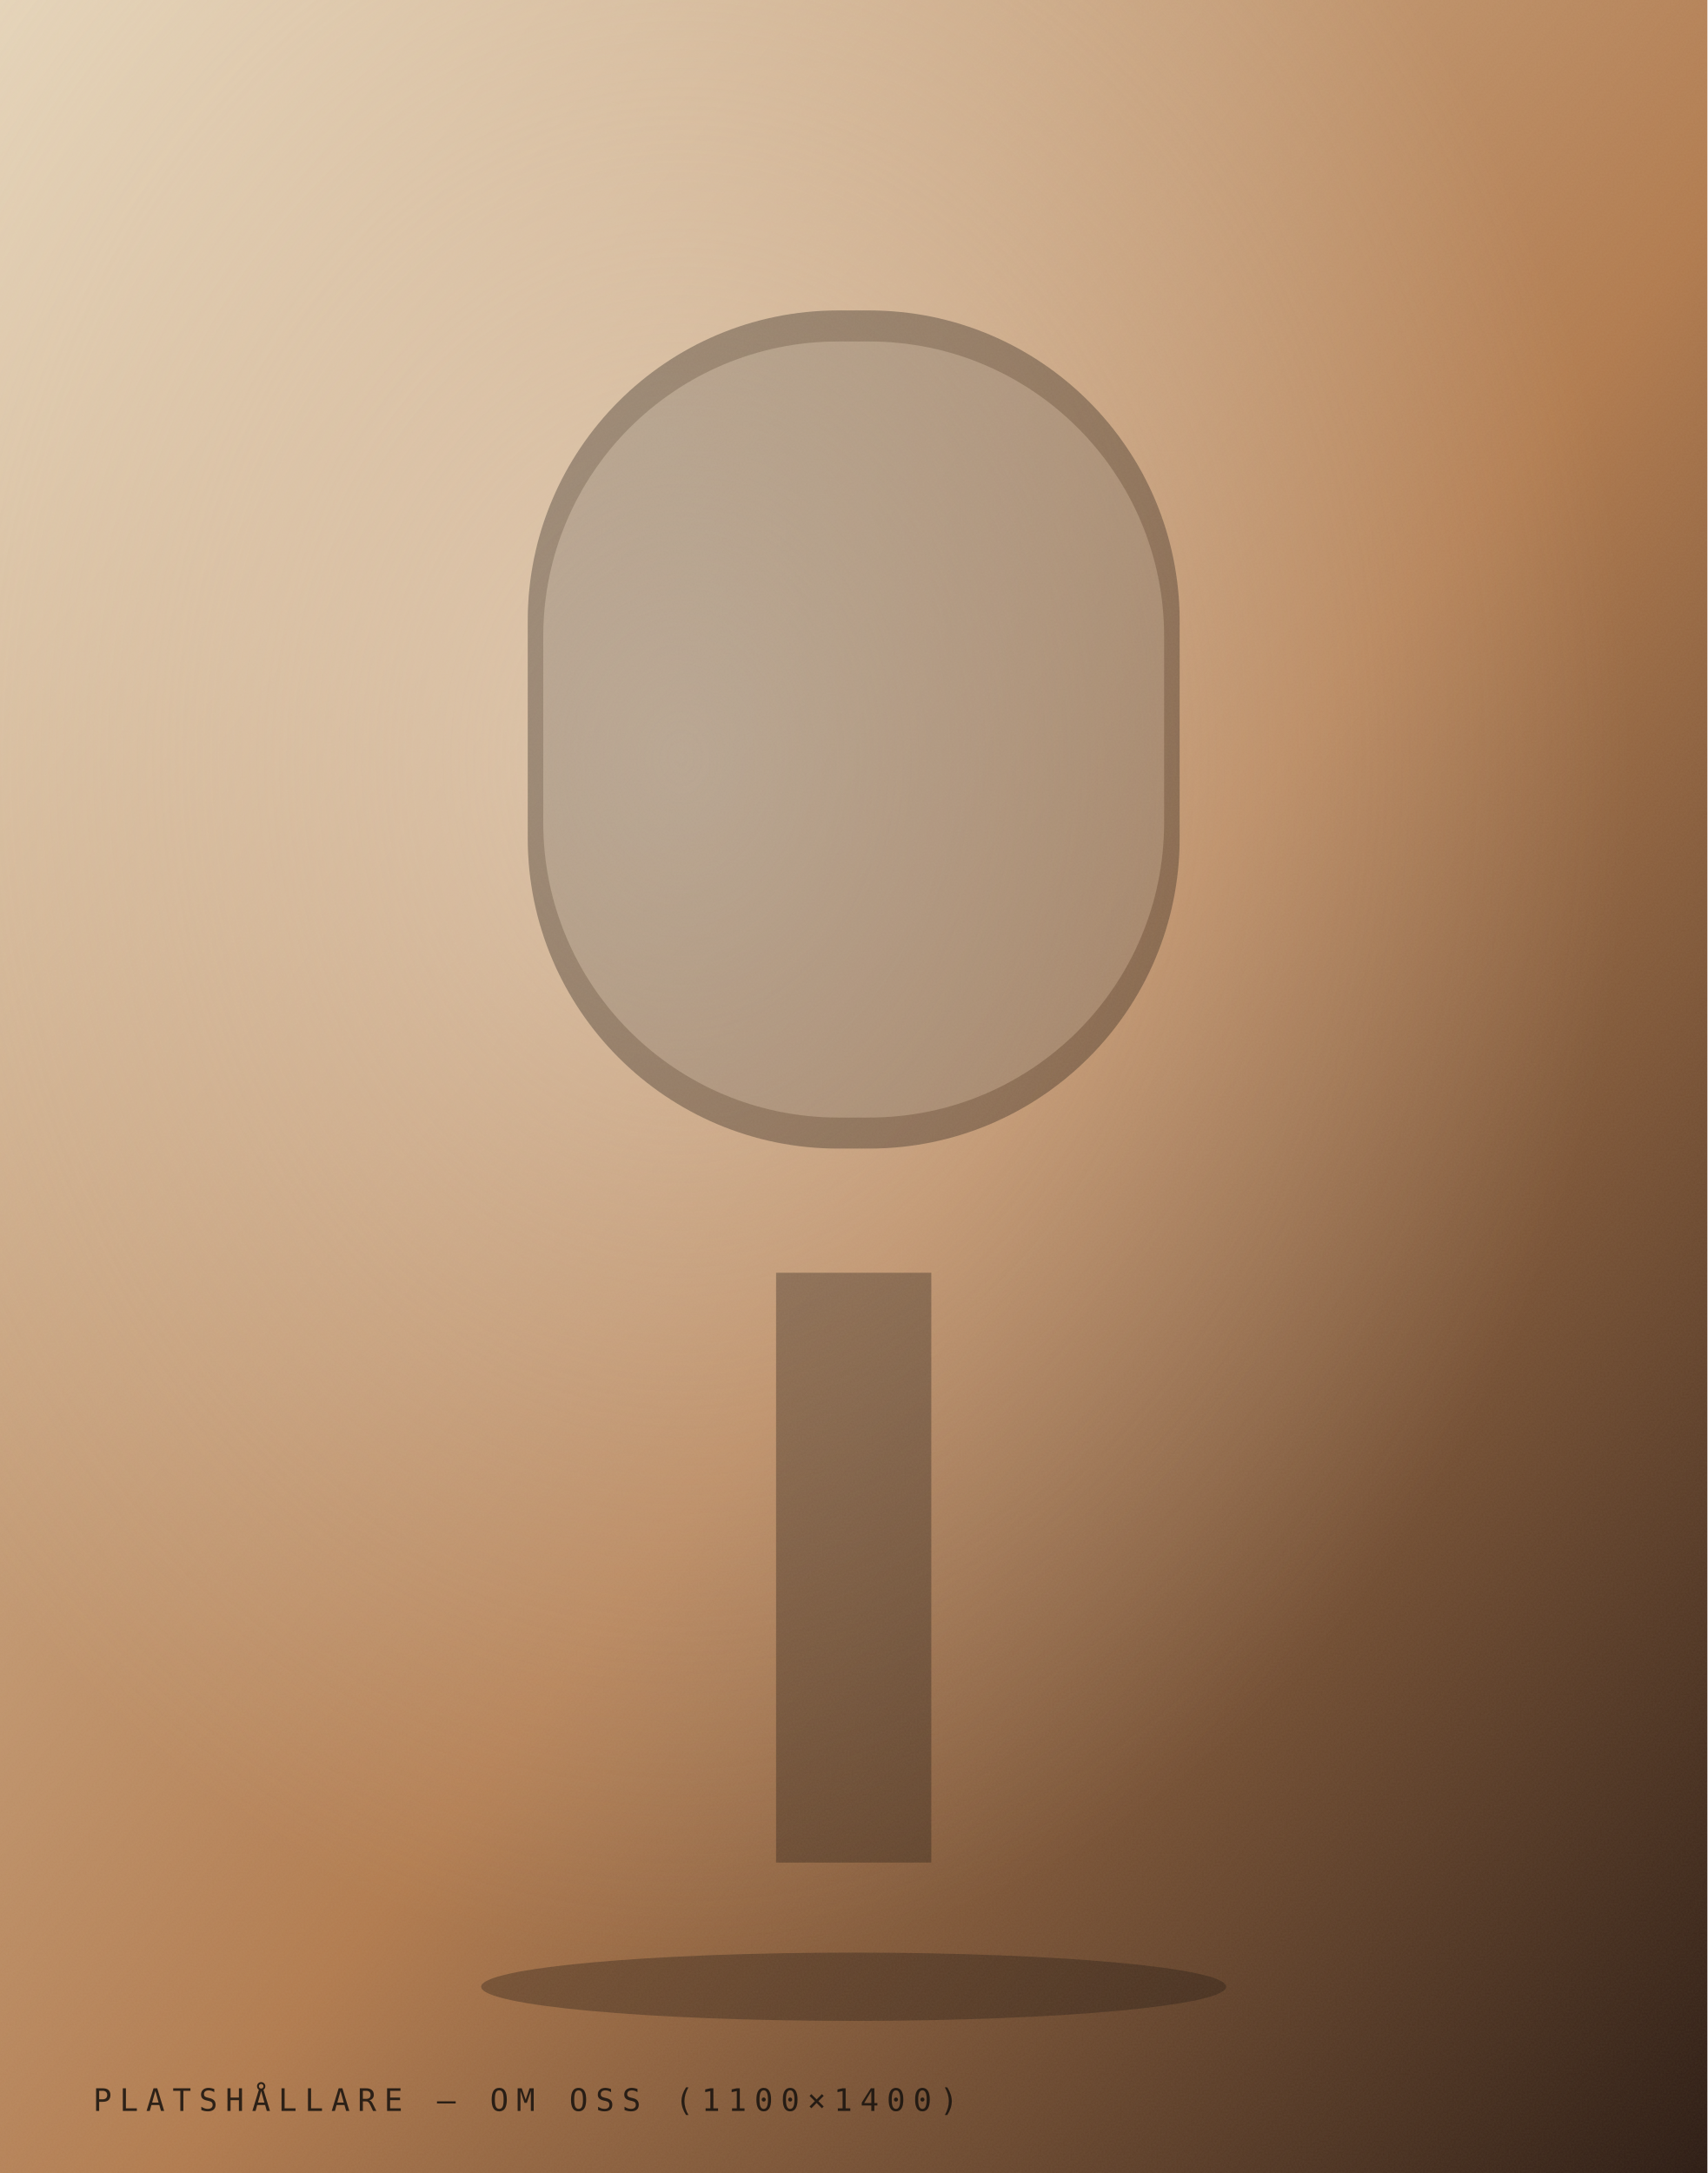
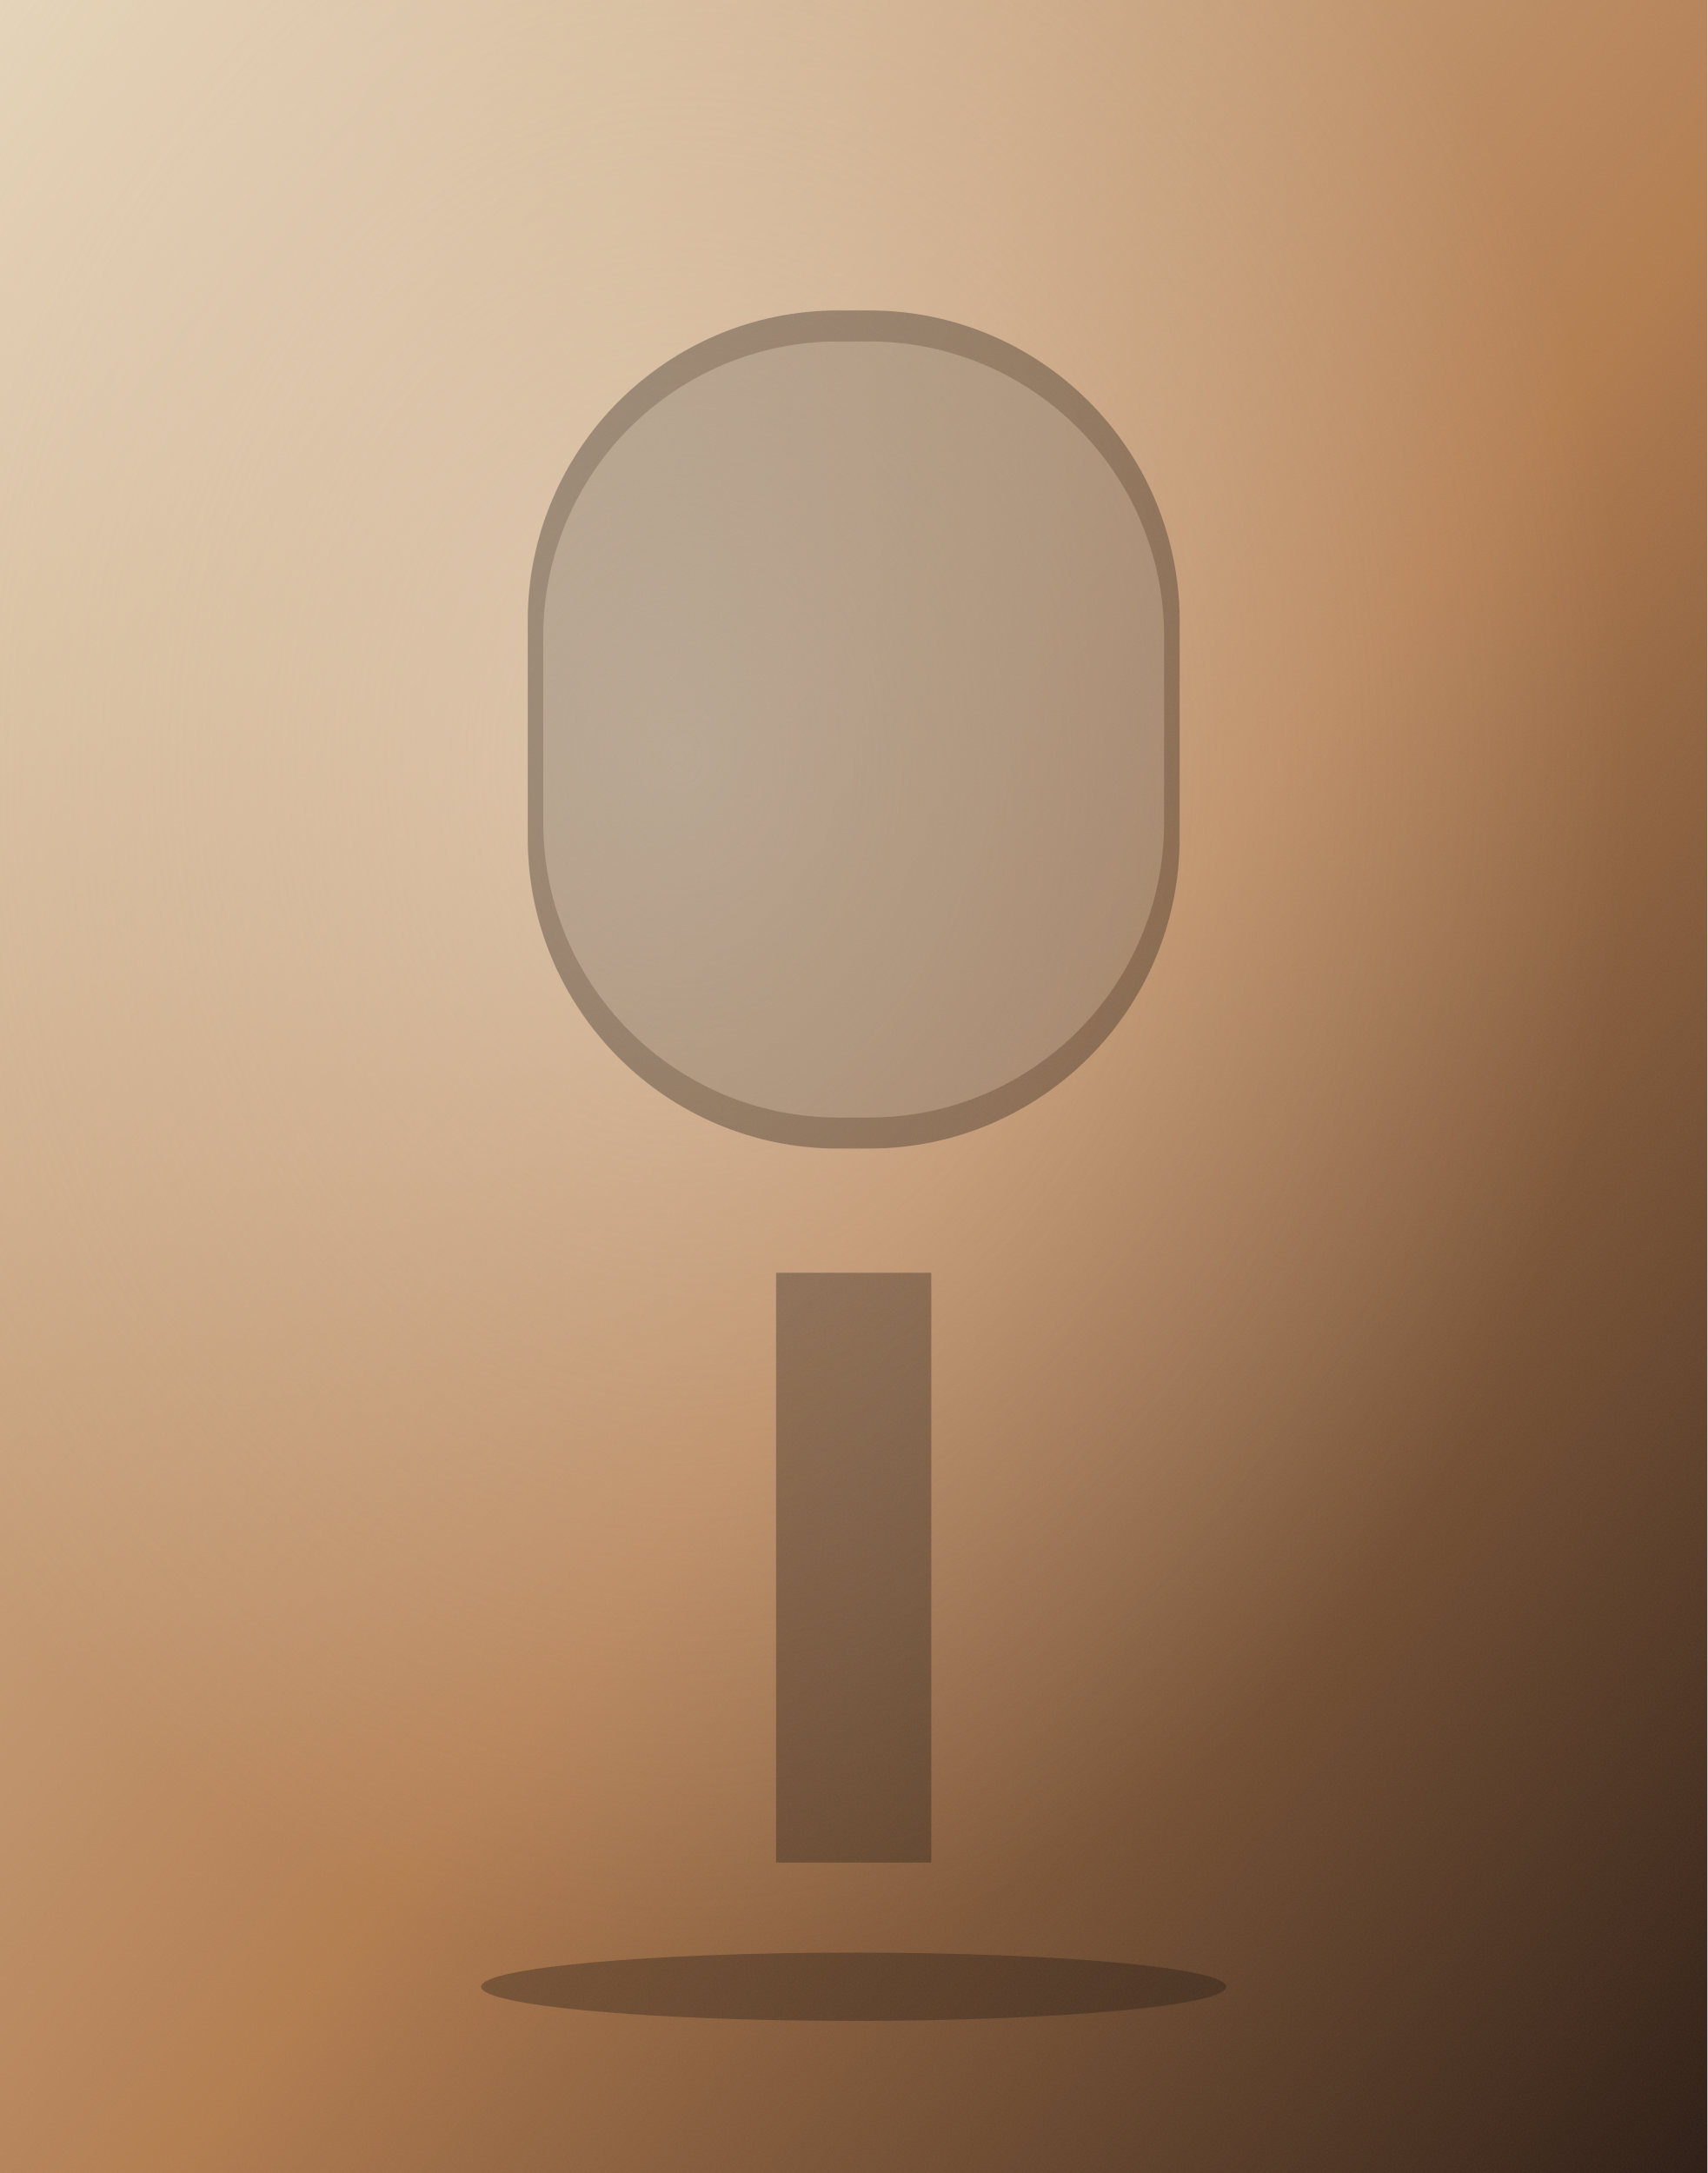
<svg xmlns="http://www.w3.org/2000/svg" viewBox="0 0 1100 1400" width="1100" height="1400" preserveAspectRatio="xMidYMid slice">
  <defs>
    <linearGradient id="bgA" x1="0%" y1="0%" x2="100%" y2="100%">
      <stop offset="0%" stop-color="#E4D3B8" />
      <stop offset="55%" stop-color="#B07A4E" />
      <stop offset="100%" stop-color="#2A1A12" />
    </linearGradient>
    <radialGradient id="glowA" cx="40%" cy="35%" r="55%">
      <stop offset="0%" stop-color="#F4ECDE" stop-opacity="0.5" />
      <stop offset="100%" stop-color="#F4ECDE" stop-opacity="0" />
    </radialGradient>
    <filter id="noiseA" x="0%" y="0%" width="100%" height="100%">
      <feTurbulence type="fractalNoise" baseFrequency="0.85" numOctaves="2" seed="5" />
      <feColorMatrix values="0 0 0 0 1  0 0 0 0 0.92  0 0 0 0 0.78  0 0 0 0.1 0" />
      <feComposite in2="SourceGraphic" operator="in" />
    </filter>
  </defs>
  <rect width="1100" height="1400" fill="url(#bgA)" />
  <rect width="1100" height="1400" fill="url(#glowA)" />
  <g opacity="0.32" fill="#15110D">
    <rect x="340" y="200" width="420" height="540" rx="200" />
    <rect x="350" y="220" width="400" height="500" rx="190" opacity="0.4" fill="#F4ECDE" />
    <rect x="500" y="820" width="100" height="380" />
    <ellipse cx="550" cy="1280" rx="240" ry="22" />
  </g>
  <rect width="1100" height="1400" filter="url(#noiseA)" opacity="0.5" />
-   <text x="60" y="1360" font-family="'Tenor Sans', monospace" font-size="20" fill="#15110D" letter-spacing="5" opacity="0.85">
-     PLATSHÅLLARE — OM OSS (1100×1400)
-   </text>
</svg>
